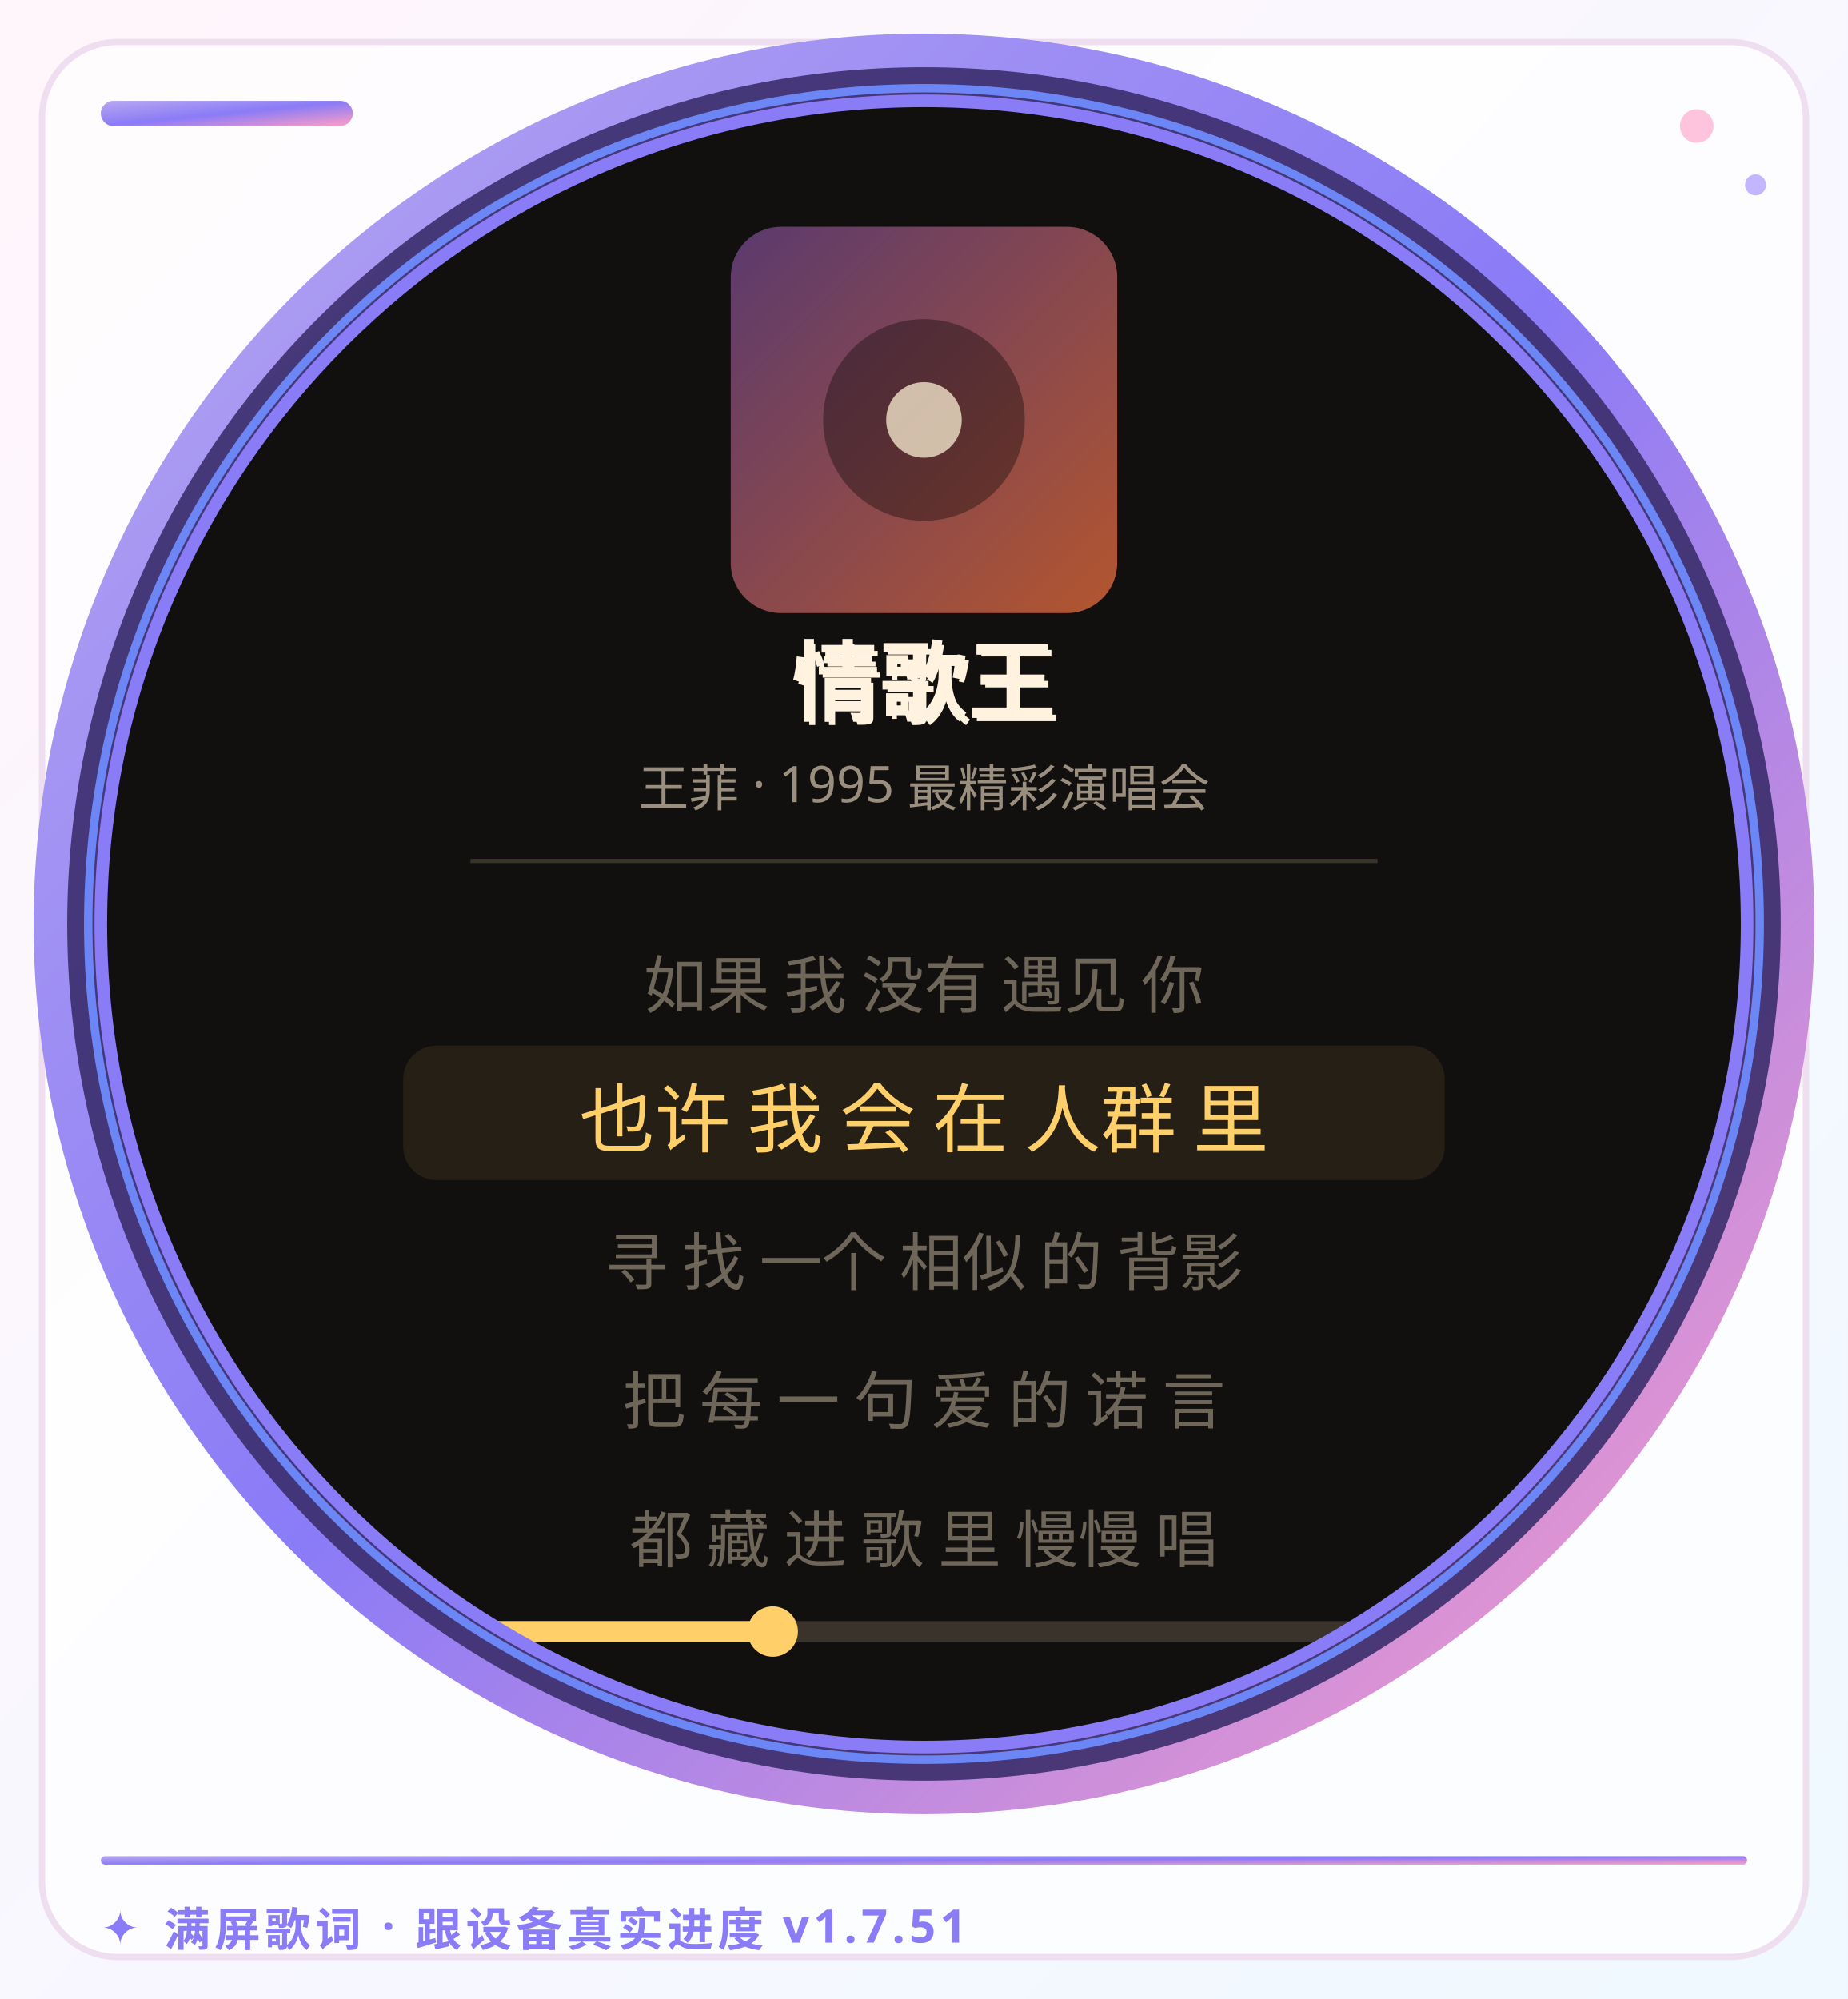
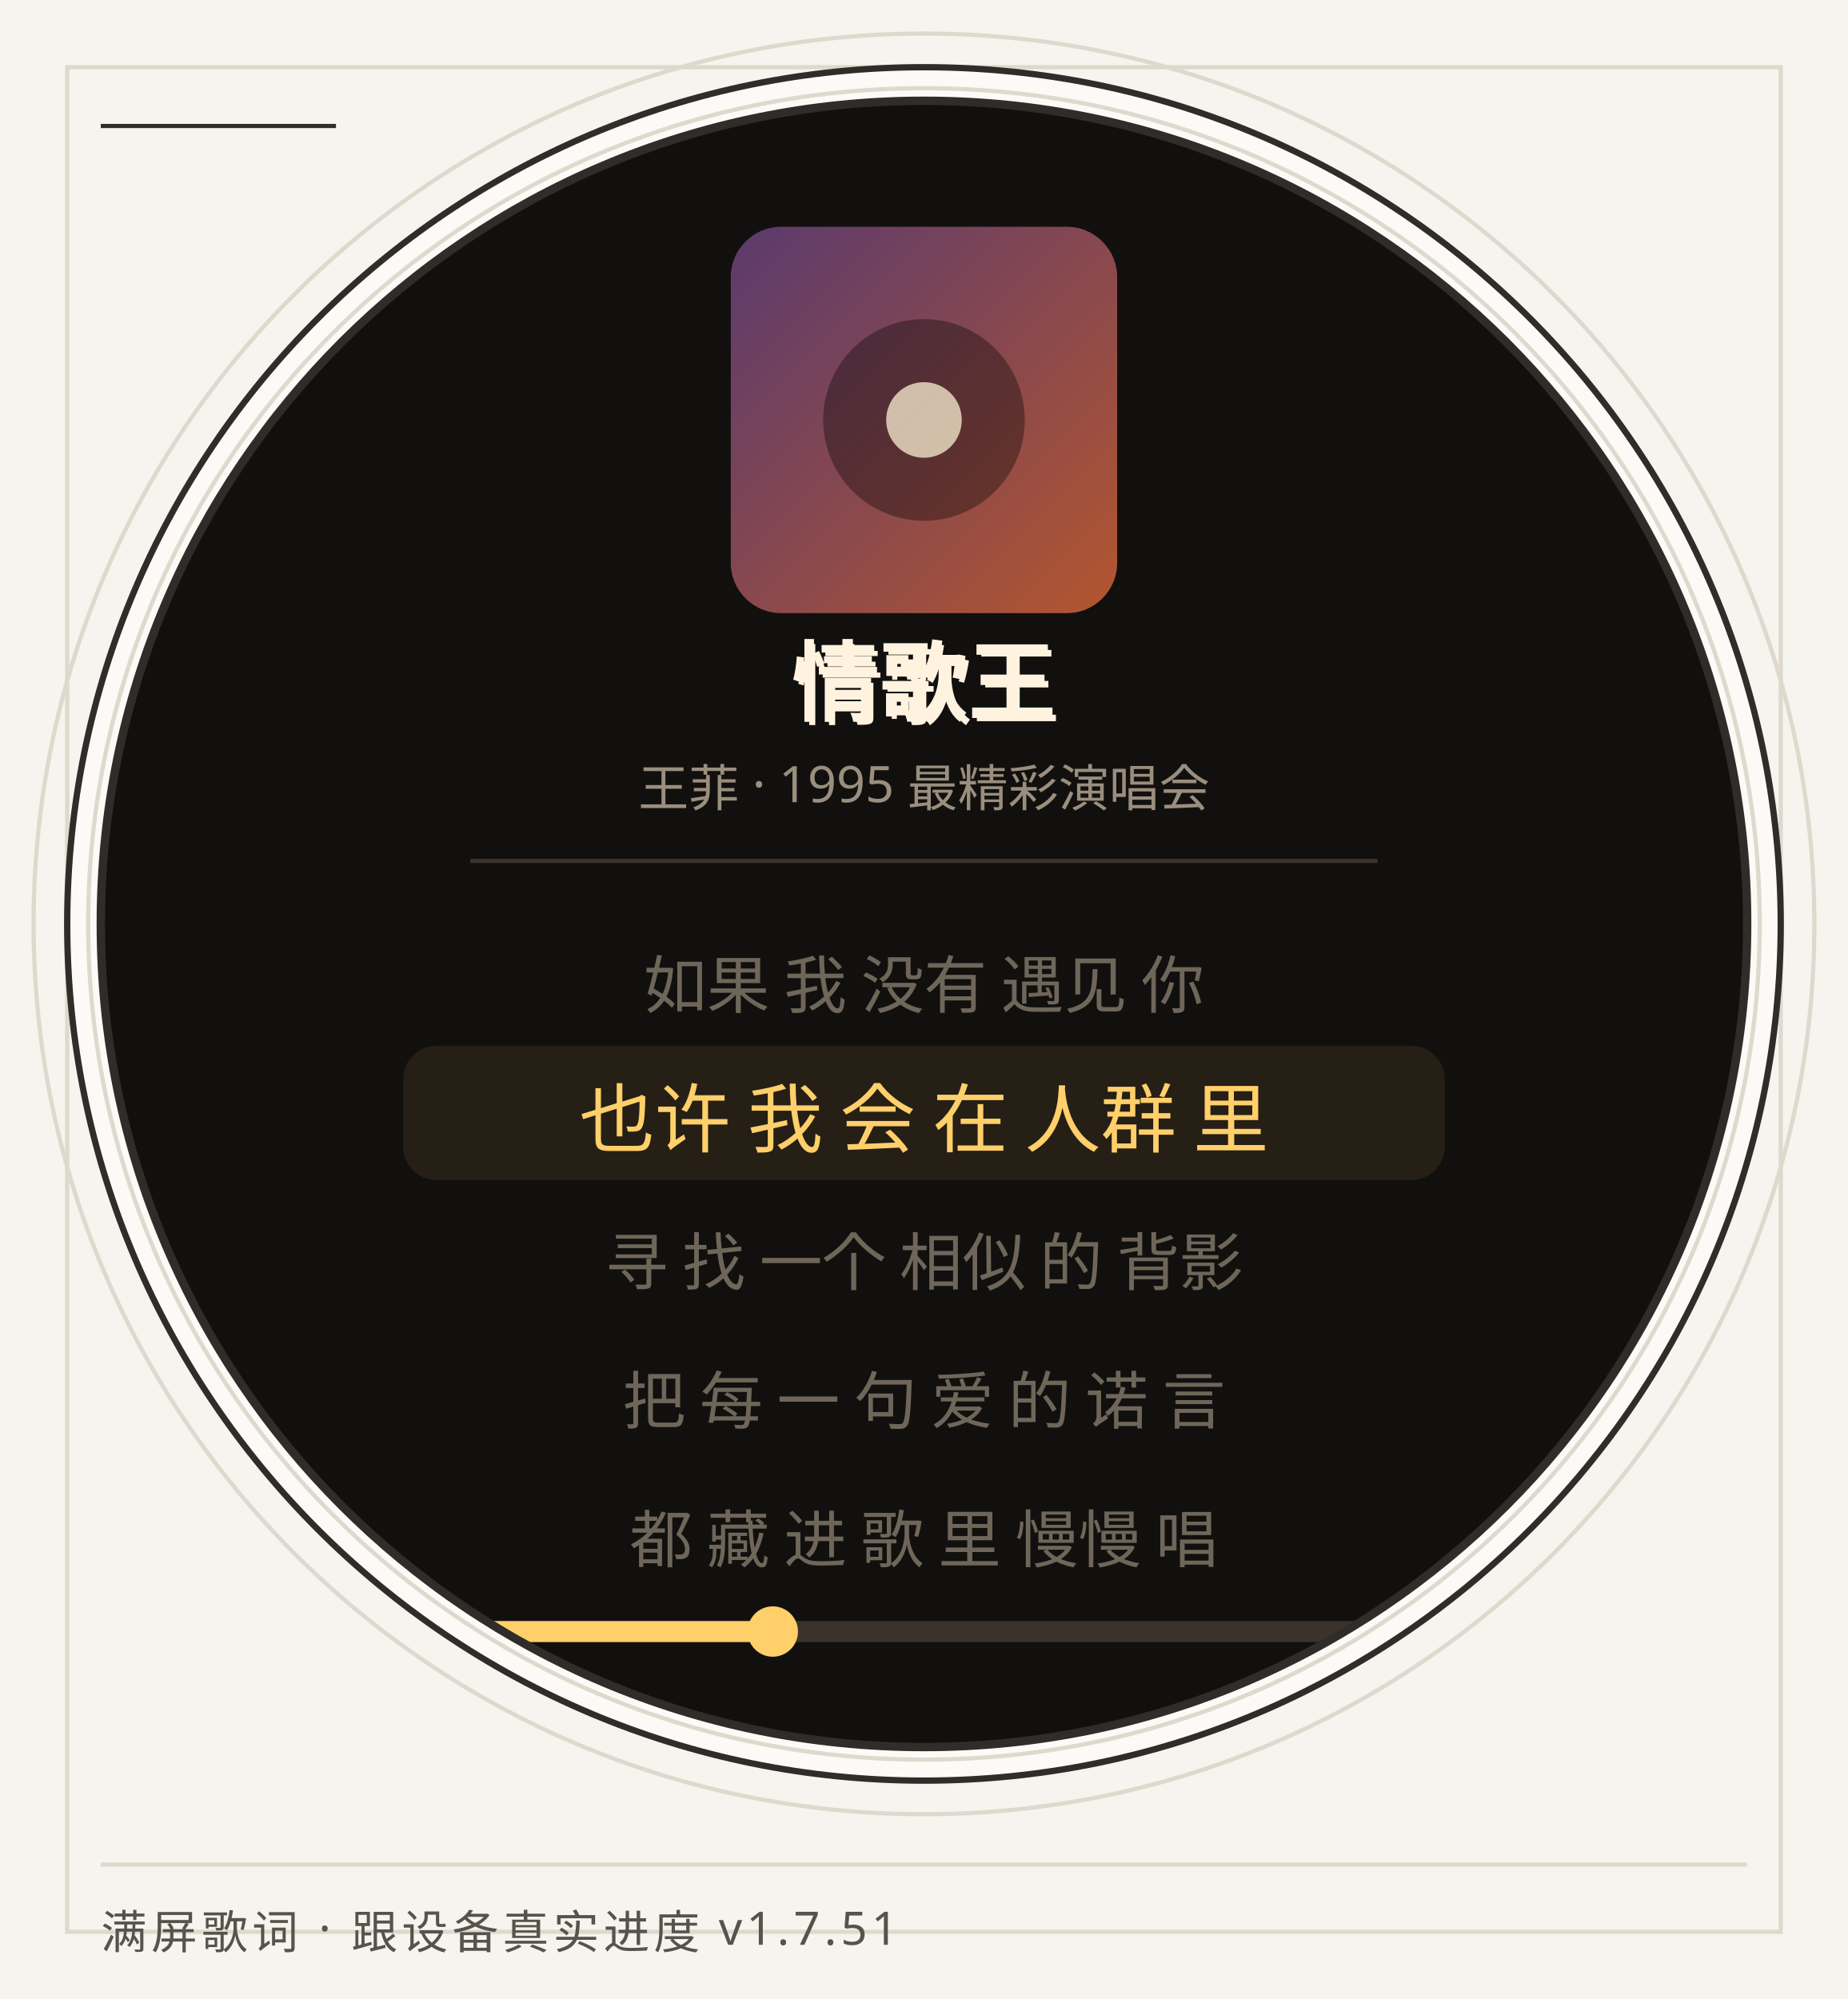
<svg xmlns="http://www.w3.org/2000/svg" viewBox="0 0 440 476" width="440" height="476" role="img" aria-label="满屏歌词 · 跟设备真实进度 v1.7.51">
  <defs>
-     <linearGradient id="cardbg" x1="0" y1="0" x2="1" y2="1">
-       <stop offset="0%" stop-color="#fff6fb" />
-       <stop offset="55%" stop-color="#f8f7ff" />
-       <stop offset="100%" stop-color="#eff9ff" />
-     </linearGradient>
-     <linearGradient id="rim" x1="0" y1="0" x2="1" y2="1">
-       <stop offset="0%" stop-color="#b8a8f0" />
-       <stop offset="50%" stop-color="#8a7bf7" />
-       <stop offset="100%" stop-color="#ff9ec4" />
-     </linearGradient>
    <clipPath id="scr">
      <circle cx="220" cy="220" r="196" />
    </clipPath>
  </defs>
-   <rect width="440" height="476" fill="url(#cardbg)" />
-   <rect x="10" y="10" width="420" height="456" rx="18" fill="#ffffff" fill-opacity=".72" stroke="#eedef0" stroke-width="1.5" />
-   <rect x="24" y="24" width="60" height="6" rx="3" fill="url(#rim)" />
-   <circle cx="404" cy="30" r="4" fill="#ffc4dd" />
-   <circle cx="418" cy="44" r="2.5" fill="#c3b6ff" />
-   <circle cx="220" cy="220" r="212" fill="url(#rim)" />
-   <circle cx="220" cy="220" r="204" fill="#3b2d6b" opacity=".9" />
-   <circle cx="220" cy="220" r="199" fill="none" stroke="#6c86f5" stroke-width="2" />
+   <rect width="440" height="476" fill="#f6f4ee" />
+   <rect x="16" y="16" width="408" height="444" fill="none" stroke="#ded9cd" stroke-width="1" />
+   <line x1="24" y1="30" x2="80" y2="30" stroke="#2f2d29" stroke-width="1" />
+   <circle cx="220" cy="220" r="212" fill="none" stroke="#ded9cd" stroke-width="1" />
+   <circle cx="220" cy="220" r="204" fill="#fbfaf6" stroke="#2f2d29" stroke-width="1.5" />
+   <circle cx="220" cy="220" r="199" fill="none" stroke="#ded9cd" stroke-width="1" />
  <g clip-path="url(#scr)">
    <rect x="0" y="0" width="440" height="440" fill="#12100e" />
    <defs>
      <linearGradient id="cov" x1="0" y1="0" x2="1" y2="1">
        <stop offset="0" stop-color="#5b3a6e" />
        <stop offset="1" stop-color="#b4562f" />
      </linearGradient>
    </defs>
    <rect x="174" y="54" width="92" height="92" rx="12" fill="url(#cov)" />
    <circle cx="220" cy="100" r="24" fill="#000" opacity=".35" />
    <circle cx="220" cy="100" r="9" fill="#f0e2c8" opacity=".8" />
    <text x="221" y="171" text-anchor="middle" font-family="'Microsoft YaHei','PingFang SC',sans-serif" font-size="21" fill="#fff3e0">情歌王</text>
    <text x="220" y="170" text-anchor="middle" font-family="'Microsoft YaHei','PingFang SC',sans-serif" font-size="21" font-weight="bold" fill="#fff3e0">情歌王</text>
    <text x="220" y="192" text-anchor="middle" font-family="'Microsoft YaHei','PingFang SC',sans-serif" font-size="12" fill="#9a8e7e">王菲 · 1995 最精彩演唱会</text>
    <line x1="112" y1="205" x2="328" y2="205" stroke="#3a332b" stroke-width="1" />
    <text x="220" y="240" text-anchor="middle" font-family="'Microsoft YaHei','PingFang SC',sans-serif" font-size="15" fill="#6f665a">如果 我 没有 遇见 你</text>
    <rect x="96" y="249" width="248" height="32" rx="8" fill="#ffcf6a" opacity=".08" />
    <text x="220" y="273" text-anchor="middle" font-family="'Microsoft YaHei','PingFang SC',sans-serif" font-size="18" fill="#ffcf6a">也许 我 会 在 人群 里</text>
    <text x="220" y="306" text-anchor="middle" font-family="'Microsoft YaHei','PingFang SC',sans-serif" font-size="15" fill="#6f665a">寻 找 一个 相似 的 背影</text>
    <text x="220" y="339" text-anchor="middle" font-family="'Microsoft YaHei','PingFang SC',sans-serif" font-size="15" fill="#6f665a">把 每 一 句 爱 的 诺 言</text>
    <text x="220" y="372" text-anchor="middle" font-family="'Microsoft YaHei','PingFang SC',sans-serif" font-size="15" fill="#6f665a">都 藏 进 歌 里 慢慢 唱</text>
    <rect x="72" y="386" width="296" height="5" rx="2.5" fill="#3a332b" />
    <rect x="72" y="386" width="112" height="5" rx="2.5" fill="#ffcf6a" />
    <circle cx="184" cy="388.5" r="6" fill="#ffcf6a" />
    <text x="72" y="404" font-family="ui-monospace,Consolas,monospace" font-size="10" fill="#8d8071">02:14</text>
    <text x="368" y="404" text-anchor="end" font-family="ui-monospace,Consolas,monospace" font-size="10" fill="#8d8071">04:36</text>
  </g>
-   <circle cx="220" cy="220" r="196" fill="none" stroke="#8a7bf7" stroke-width="3" />
-   <rect x="24" y="442" width="392" height="2" rx="1" fill="url(#rim)" />
-   <text x="24" y="463" text-anchor="start" font-family="'Microsoft YaHei','PingFang SC',sans-serif" font-size="11" font-weight="bold" letter-spacing="1" fill="#8a7bf7">✦ 满屏歌词 · 跟设备真实进度 v1.7.51</text>
+   <circle cx="220" cy="220" r="196" fill="none" stroke="#2f2d29" stroke-width="2" />
+   <line x1="24" y1="444" x2="416" y2="444" stroke="#ded9cd" stroke-width="1" />
+   <text x="24" y="464" text-anchor="start" font-family="'Microsoft YaHei','PingFang SC',sans-serif" font-size="11" letter-spacing="1" fill="#57534c">满屏歌词 · 跟设备真实进度 v1.7.51</text>
</svg>
